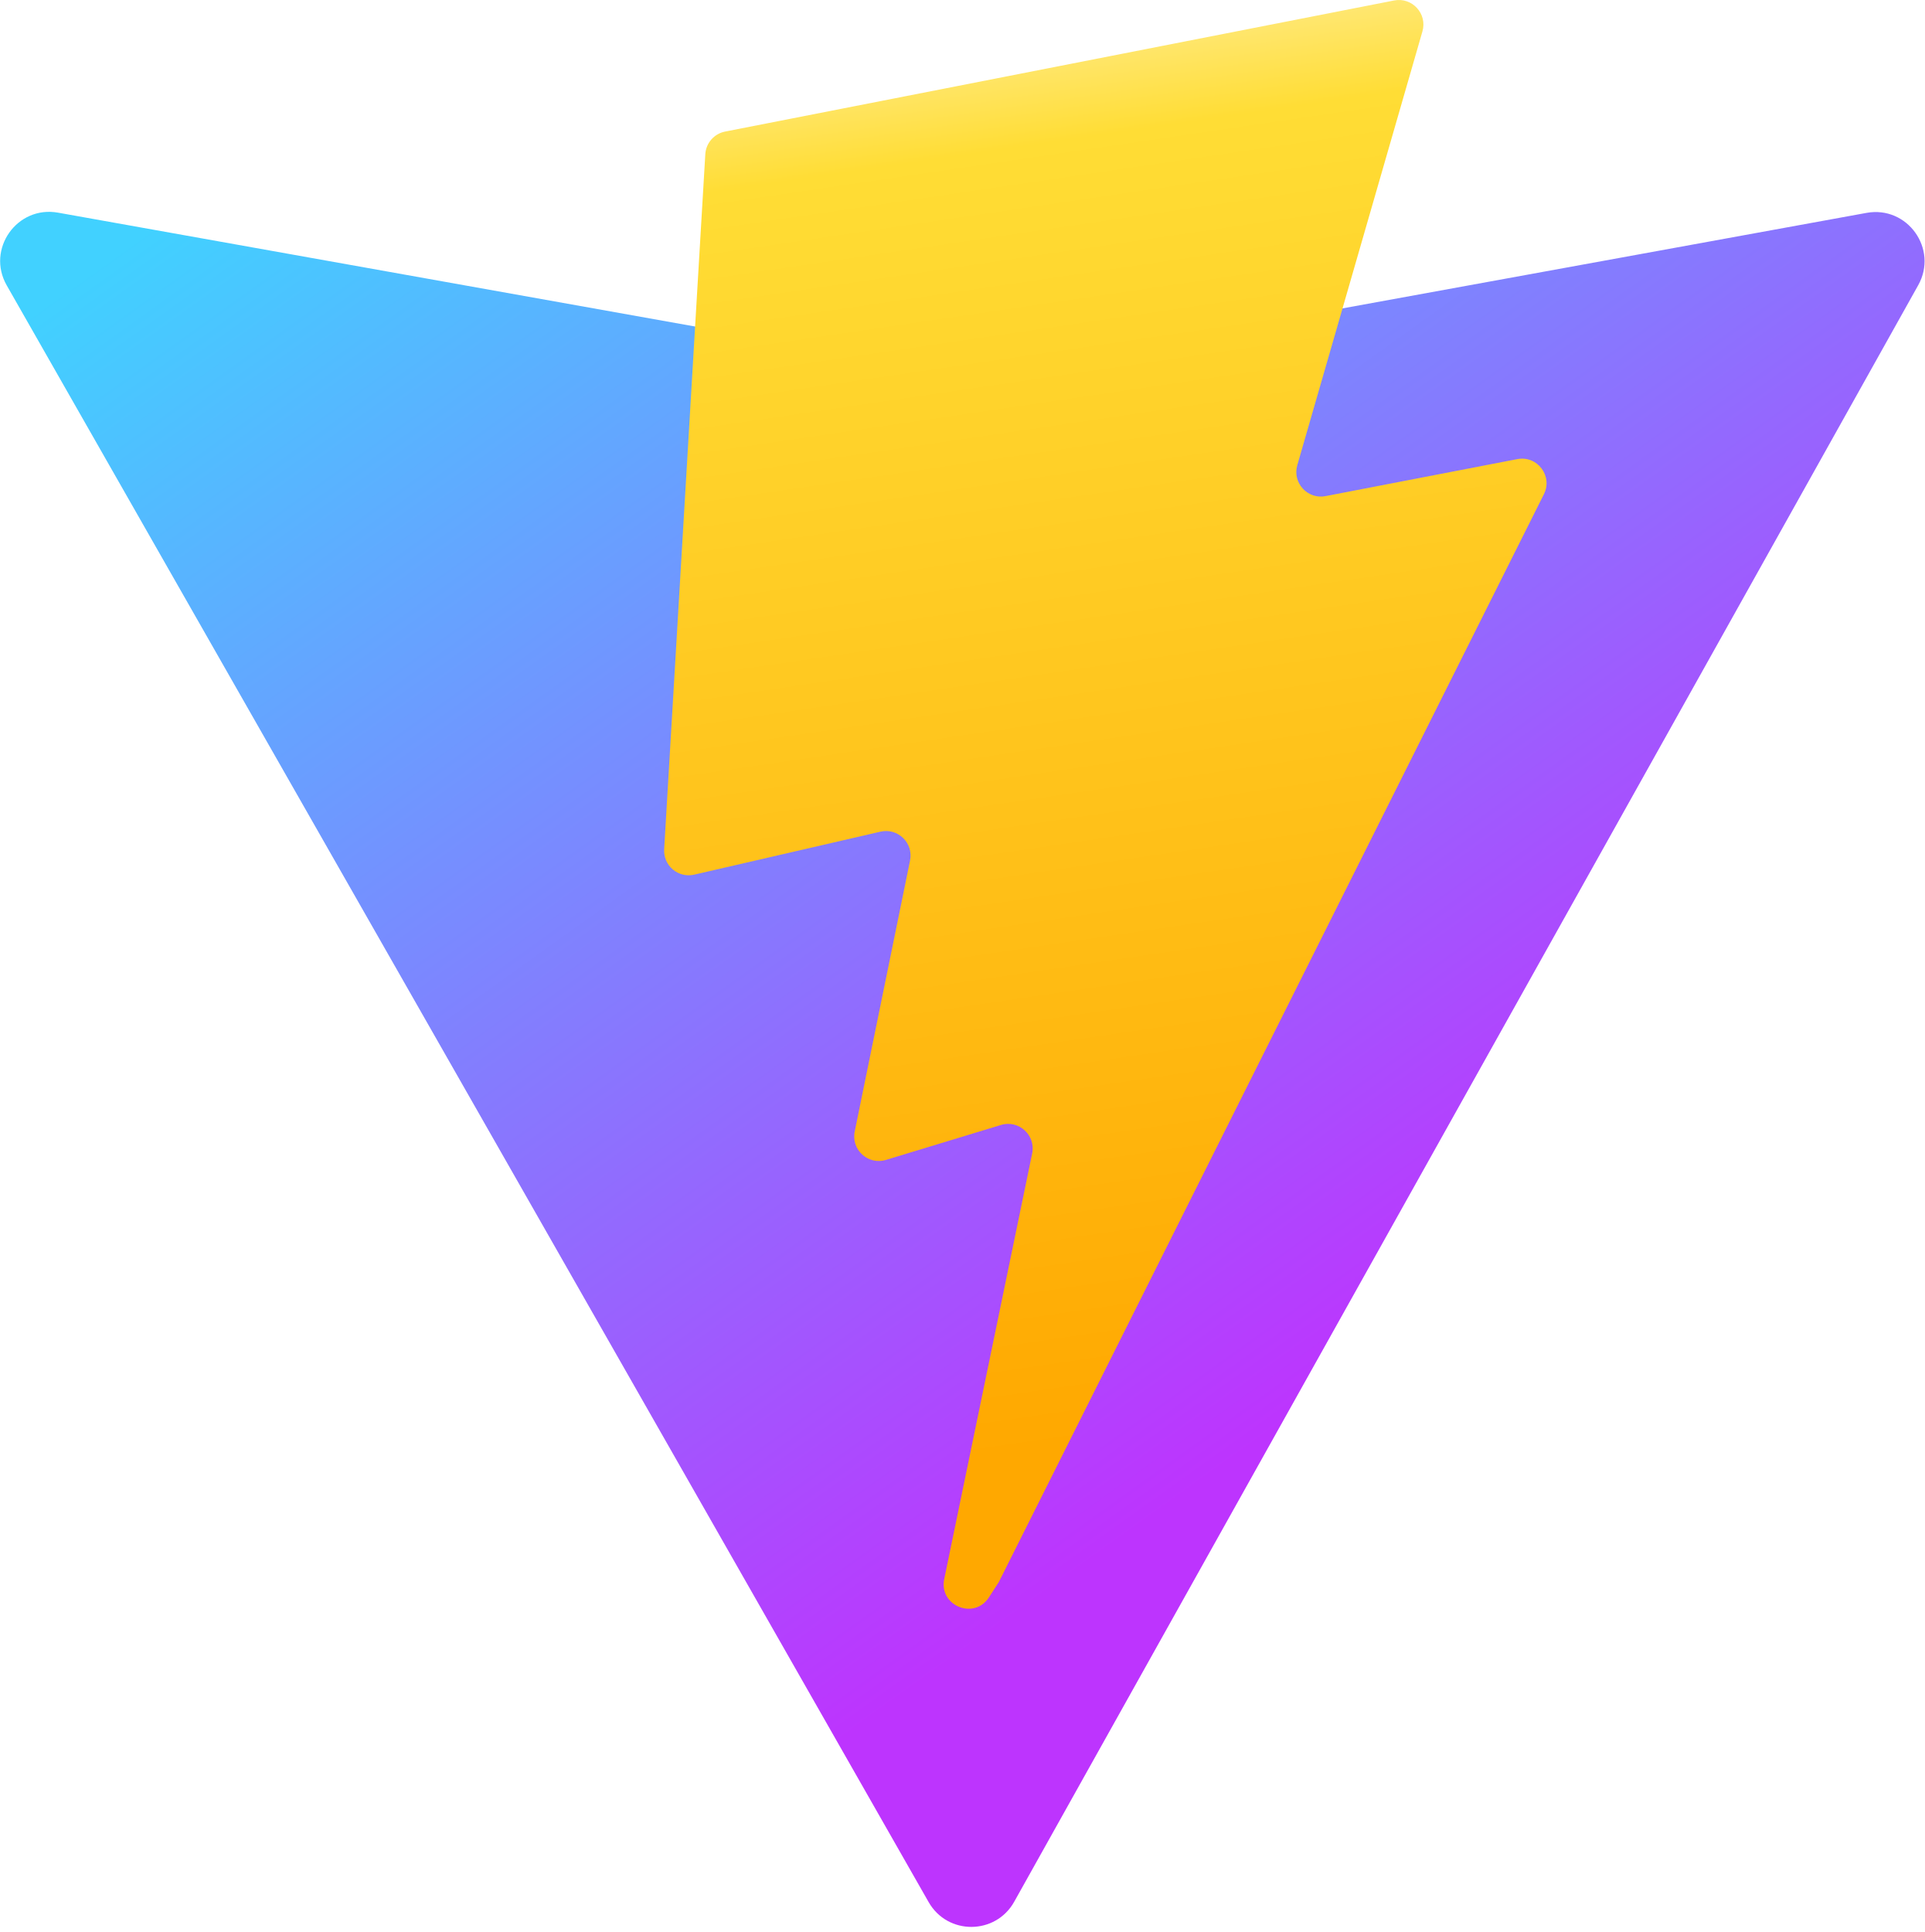
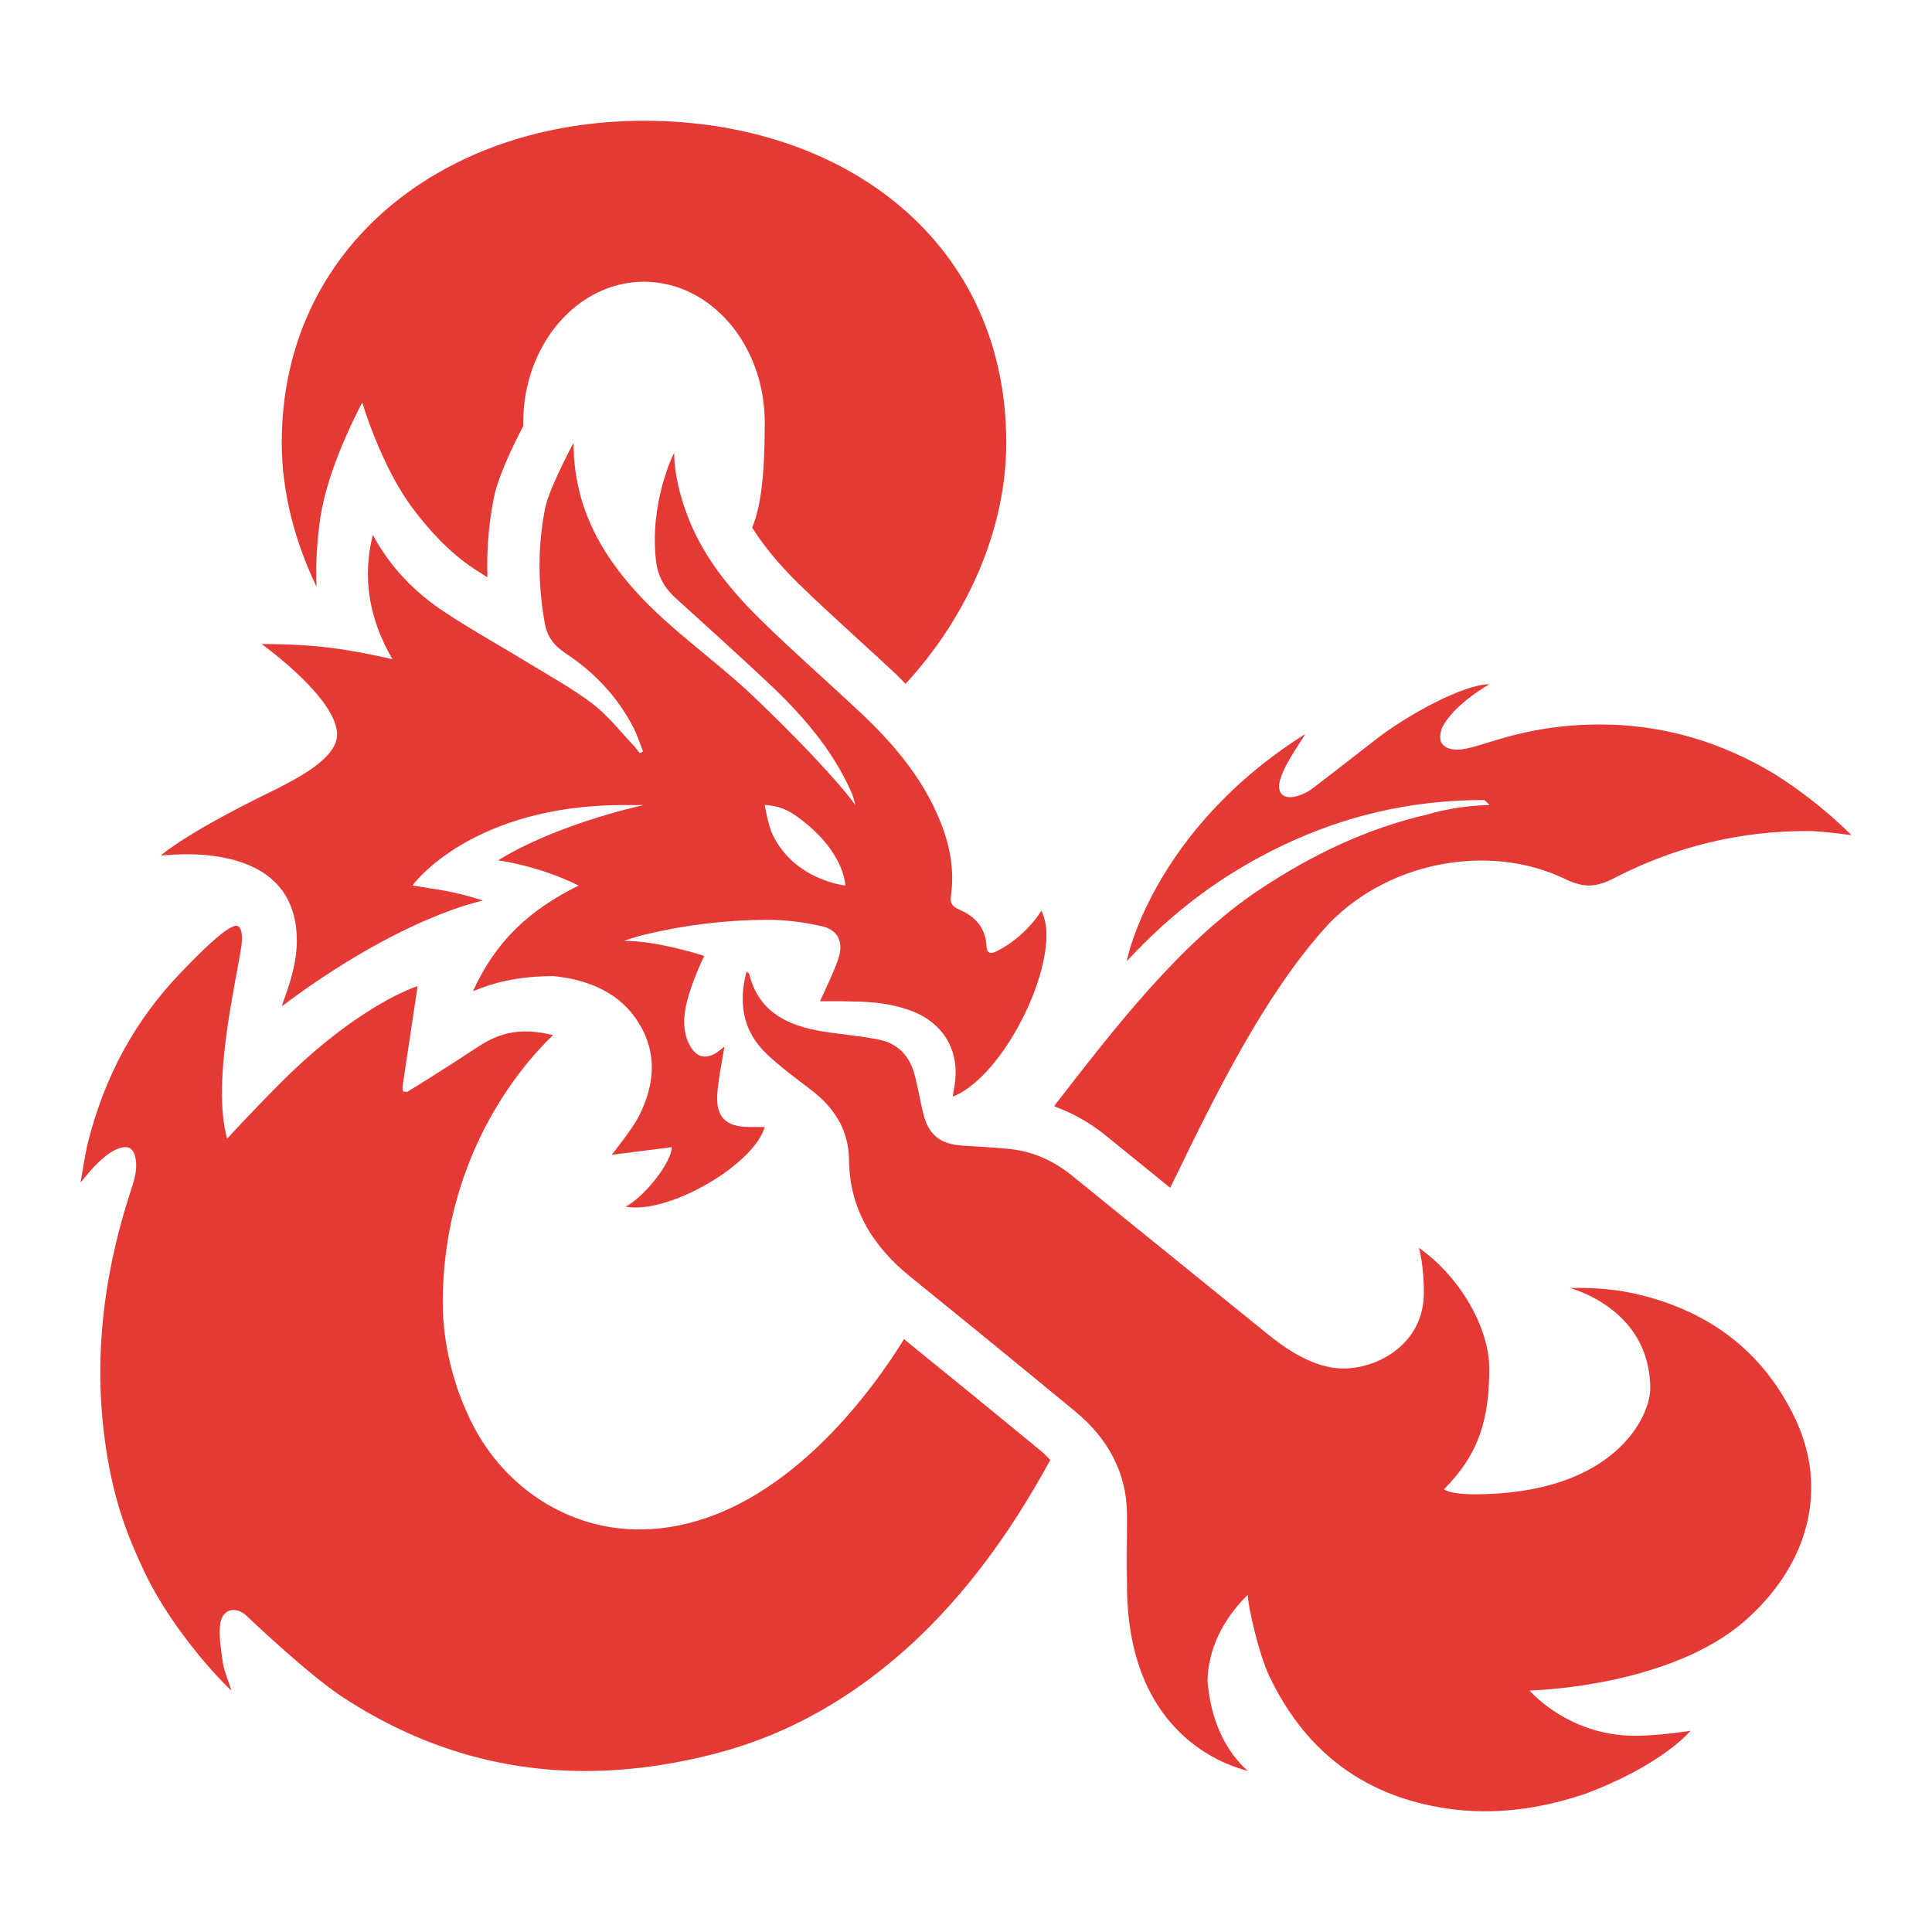
- <svg xmlns="http://www.w3.org/2000/svg" aria-hidden="true" role="img" class="iconify iconify--logos" width="31.88" height="32" preserveAspectRatio="xMidYMid meet" viewBox="0 0 256 257">
-   <defs>
-     <linearGradient id="IconifyId1813088fe1fbc01fb466" x1="-.828%" x2="57.636%" y1="7.652%" y2="78.411%">
-       <stop offset="0%" stop-color="#41D1FF" />
-       <stop offset="100%" stop-color="#BD34FE" />
-     </linearGradient>
-     <linearGradient id="IconifyId1813088fe1fbc01fb467" x1="43.376%" x2="50.316%" y1="2.242%" y2="89.03%">
-       <stop offset="0%" stop-color="#FFEA83" />
-       <stop offset="8.333%" stop-color="#FFDD35" />
-       <stop offset="100%" stop-color="#FFA800" />
-     </linearGradient>
-   </defs>
-   <path fill="url(#IconifyId1813088fe1fbc01fb466)" d="M255.153 37.938L134.897 252.976c-2.483 4.44-8.862 4.466-11.382.048L.875 37.958c-2.746-4.814 1.371-10.646 6.827-9.67l120.385 21.517a6.537 6.537 0 0 0 2.322-.004l117.867-21.483c5.438-.991 9.574 4.796 6.877 9.62Z" />
-   <path fill="url(#IconifyId1813088fe1fbc01fb467)" d="M185.432.063L96.44 17.501a3.268 3.268 0 0 0-2.634 3.014l-5.474 92.456a3.268 3.268 0 0 0 3.997 3.378l24.777-5.718c2.318-.535 4.413 1.507 3.936 3.838l-7.361 36.047c-.495 2.426 1.782 4.5 4.151 3.78l15.304-4.649c2.372-.72 4.652 1.36 4.15 3.788l-11.698 56.621c-.732 3.542 3.979 5.473 5.943 2.437l1.313-2.028l72.516-144.72c1.215-2.423-.88-5.186-3.54-4.672l-25.505 4.922c-2.396.462-4.435-1.77-3.759-4.114l16.646-57.705c.677-2.35-1.37-4.583-3.769-4.113Z" />
+ <svg xmlns="http://www.w3.org/2000/svg" viewBox="0 0 48 48" width="48px" height="48px">
+   <path fill="#e53935" d="M35.25,31.001C36.283,31.724,37,33,37,34c0,1.25-0.25,2.125-1.125,3c0,0,0.125,0.125,0.75,0.125 c3.5,0,4.375-1.944,4.375-2.625c0-2-2-2.5-2-2.5c0.625-0.015,1.218,0.034,1.806,0.185c1.683,0.431,2.943,1.374,3.729,2.924 c0.306,0.604,0.456,1.206,0.464,1.794c0.016,1.159-0.5,2.346-1.625,3.346C41.525,41.894,38.125,42,38,42 c0.329,0.363,1.25,1.125,2.625,1.125C41.25,43.125,42,43,42,43c-0.036,0.047-0.75,0.875-2.64,1.576 C38.584,44.835,37.798,44.988,37,45c-0.47,0.007-0.943-0.035-1.42-0.132c-1.906-0.386-3.215-1.502-4.036-3.206 C31.27,41.094,31,39.875,31,39.625c-0.618,0.604-0.977,1.337-1,2.125c0.125,1.625,1.013,2.232,1,2.25c-0.144-0.059-3-0.625-3-4.625 c-0.013-0.642,0.003-1.161,0-1.75c-0.005-1.031-0.475-1.89-1.282-2.555c-1.359-1.12-2.723-2.236-4.093-3.343 c-0.935-0.756-1.518-1.686-1.531-2.901c-0.008-0.758-0.367-1.313-0.959-1.76c-0.372-0.281-0.749-0.561-1.086-0.88 c-0.595-0.564-0.706-1.262-0.503-2.047c0.035,0.029,0.064,0.041,0.068,0.059c0.233,0.944,0.953,1.287,1.831,1.429 c0.471,0.076,0.951,0.109,1.416,0.208c0.488,0.105,0.765,0.449,0.877,0.92c0.069,0.291,0.124,0.586,0.192,0.877 c0.131,0.561,0.416,0.795,0.997,0.832c0.382,0.024,0.765,0.043,1.146,0.081c0.597,0.06,1.115,0.299,1.578,0.676 c1.614,1.314,3.236,2.619,4.851,3.931C31.917,33.488,32.625,34,33.375,34c0.875,0,2-0.625,2-1.875 C35.375,31.375,35.25,31.001,35.25,31.001z" />
+   <path fill="#e53935" d="M25.891 36.073c-1.139-.939-2.284-1.872-3.431-2.802-.641 1.039-3.108 4.728-6.589 4.728-1.726 0-3.306-1.013-4.121-2.592-.49-.95-.75-2.052-.75-3.031 0-4.25 2.675-6.575 2.739-6.658-.726-.179-1.273-.103-1.864.29-.598.398-1.679 1.077-1.758 1.119C10 27.125 10 27.125 10 27l.375-2.5C9.799 24.694 8.5 25.375 7 26.875c-.75.75-1.357 1.416-1.357 1.416C5.25 26.875 5.875 24.375 5.997 23.5 6.069 22.99 5.872 23 5.872 23c-.25 0-.997.765-1.372 1.156-1.159 1.206-1.895 2.584-2.31 4.208C2.112 28.672 2.063 29.063 2 29.375 2.024 29.383 2.625 28.5 3.125 28.5c.25 0 .265.383.257.518-.013.209-.084.418-.15.621C2.768 31.074 2.503 32.525 2.492 34c-.005.676.044 1.356.151 2.042.183 1.167.467 2.021.981 3.083.726 1.5 2.033 2.812 2.125 2.875-.063-.214-.188-.505-.209-.67-.042-.319-.107-.647-.072-.962.044-.396.39-.486.678-.206.129.126 1.545 1.465 2.38 2.011 1.893 1.236 3.89 1.82 5.974 1.827 1.083.004 2.189-.148 3.317-.444 1.632-.429 3.072-1.223 4.356-2.295 1.645-1.372 2.912-3.132 3.921-4.989C26.028 36.205 25.969 36.137 25.891 36.073zM31.32 22.083c-1.992 1.314-3.654 3.497-5.105 5.364-.01.013-.016.027-.023.04.451.164.881.4 1.28.725.533.434 1.067.865 1.601 1.298.043-.087.083-.166.118-.239.989-2.037 2.183-4.476 3.696-6.181 1.478-1.666 4.073-2.181 5.999-1.251.24.116.434.167.624.16.194-.007.384-.073.615-.193 1.506-.778 3.133-1.17 4.829-1.159C45.288 20.65 46 20.75 46 20.75c-.625-.625-1.444-1.26-2.156-1.661C42.519 18.344 41.157 18 39.75 18c-2 0-3 .624-3.535.624-.215 0-.32-.058-.394-.156-.065-.085-.04-.276.01-.395C36.125 17.5 36.934 17.045 37 17c-.625 0-2.003.741-2.796 1.355-.533.412-1.062.829-1.599 1.236-.108.082-.238.147-.368.185-.353.103-.533-.071-.429-.414.047-.154.119-.304.199-.444.129-.227.275-.445.425-.683-3.807 2.391-4.459 5.671-4.432 5.641 1.118-1.216 2.382-2.165 3.875-2.875 1.495-.711 3.125-1.125 5-1.125 0 0 .125.101.125.125 0 0-.75 0-1.545.237C33.954 20.583 32.592 21.243 31.32 22.083z" />
+   <path fill="#e53935" d="M16.75,11.25c0,0.5,0.132,0.997,0.275,1.413c0.372,1.086,1.086,1.964,1.899,2.76 c0.802,0.785,1.649,1.525,2.467,2.294c0.825,0.775,1.542,1.63,1.968,2.686c0.241,0.597,0.36,1.216,0.266,1.858 c-0.026,0.179,0.04,0.265,0.199,0.333c0.406,0.173,0.664,0.46,0.686,0.915c0.01,0.215,0.144,0.181,0.273,0.114 c0.716-0.372,1.045-0.935,1.091-0.997c0.082,0.171,0.127,0.383,0.125,0.625c-0.012,1.346-1.205,3.555-2.328,3.995 c0.015-0.098,0.026-0.177,0.04-0.256c0.158-0.888-0.284-1.616-1.153-1.906c-0.587-0.196-1.072-0.2-1.685-0.209 c-0.094-0.001-0.357,0-0.5,0c0.047-0.108,0.393-0.823,0.47-1.101c0.11-0.395-0.034-0.677-0.439-0.766 c-0.439-0.097-0.896-0.158-1.345-0.156c-1.032,0.005-2.055,0.129-3.059,0.372c-0.14,0.034-0.366,0.106-0.503,0.151 c0.875,0,2,0.375,2,0.375s-0.5,1-0.5,1.625c0,0.5,0.25,0.875,0.5,0.875S17.886,26.082,18,26c-0.023,0.136-0.161,0.855-0.18,1.193 C17.791,27.724,18,28,18.625,28c0.125,0,0.25,0,0.375,0c-0.25,0.875-2.132,2.027-3.25,2c-0.074-0.002-0.143-0.009-0.208-0.022 C16,29.75,16.69,28.875,16.69,28.501l-1.492,0.19c0,0,0.509-0.635,0.672-0.954c0.423-0.825,0.47-1.668-0.09-2.456 c-0.473-0.666-1.239-0.951-2.03-1.03c-1.25,0-1.9,0.35-2,0.375c0.569-1.24,1.381-2.005,2.625-2.625c-1-0.5-2-0.625-2-0.625 c1-0.625,2.5-1.125,3.625-1.375c-0.125,0-0.437,0.004-0.5,0c-3.75,0-5.219,1.938-5.25,2c0.605,0.104,1,0.125,1.75,0.375 c0,0-2,0.375-5,2.625c0.02-0.113,0.375-0.875,0.375-1.625c0-2.625-3.324-2.099-3.375-2.125c0.081-0.073,0.75-0.625,2.863-1.645 c0.396-0.214,1.512-0.73,1.512-1.355c0-0.875-1.735-2.15-1.875-2.25c1.375,0,2.147,0.129,3.25,0.375 c-0.588-1.004-0.752-2.05-0.486-3.088c0.426,0.8,1.038,1.428,1.784,1.92c0.686,0.453,1.409,0.852,2.111,1.282 c0.532,0.326,1.084,0.628,1.576,1.005c0.378,0.29,0.677,0.681,1.008,1.028c0.055,0.058,0.099,0.126,0.149,0.189 c0.029-0.014,0.057-0.028,0.086-0.042c-0.079-0.197-0.142-0.402-0.239-0.591c-0.393-0.765-0.974-1.378-1.693-1.852 c-0.295-0.195-0.456-0.426-0.513-0.753c-0.171-0.969-0.175-1.919,0.011-2.85C13.645,12.121,14.25,11,14.25,11v0.125 c0.034,1.325,0.538,2.386,1.375,3.375c0.878,1.037,2.027,1.805,3.017,2.73c1.733,1.645,2.471,2.568,2.608,2.77 c0,0-0.051-0.214-0.082-0.283c-0.476-1.091-1.247-1.97-2.11-2.778c-0.75-0.702-1.512-1.393-2.275-2.082 c-0.276-0.25-0.439-0.547-0.483-0.91C16.125,12.5,16.737,11.259,16.75,11.25z M19,20c0,0,0.08,0.497,0.199,0.743 C19.75,21.875,21,22,21,22s0-0.875-1.25-1.75C19.381,19.992,19,20,19,20z" />
+   <path fill="#e53935" d="M8,12.625C8.25,11.375,9,10,9,10s0.463,1.573,1.25,2.625c0.389,0.52,0.909,1.098,1.514,1.497 c0.114,0.075,0.229,0.149,0.346,0.222c-0.022-0.674,0.031-1.334,0.159-1.974c0.109-0.545,0.492-1.328,0.73-1.784V10.5 C13,8.567,14.343,7,16,7s3,1.567,3,3.5c0,1.377-0.111,2.059-0.271,2.5c-0.014,0.037-0.028,0.071-0.042,0.106 c0.131,0.212,0.287,0.426,0.465,0.645c0.011,0.013,0.02,0.026,0.031,0.039c0.187,0.226,0.4,0.459,0.65,0.704 c0.471,0.461,0.976,0.922,1.463,1.367c0.33,0.301,0.66,0.602,0.985,0.908c0.079,0.074,0.142,0.147,0.217,0.221 C24.042,15.314,25,13.142,25,11c0-5-4.029-8-9-8s-9,3.125-9,8c0,1.216,0.318,2.439,0.865,3.58C7.829,14.041,7.892,13.167,8,12.625z" />
</svg>
